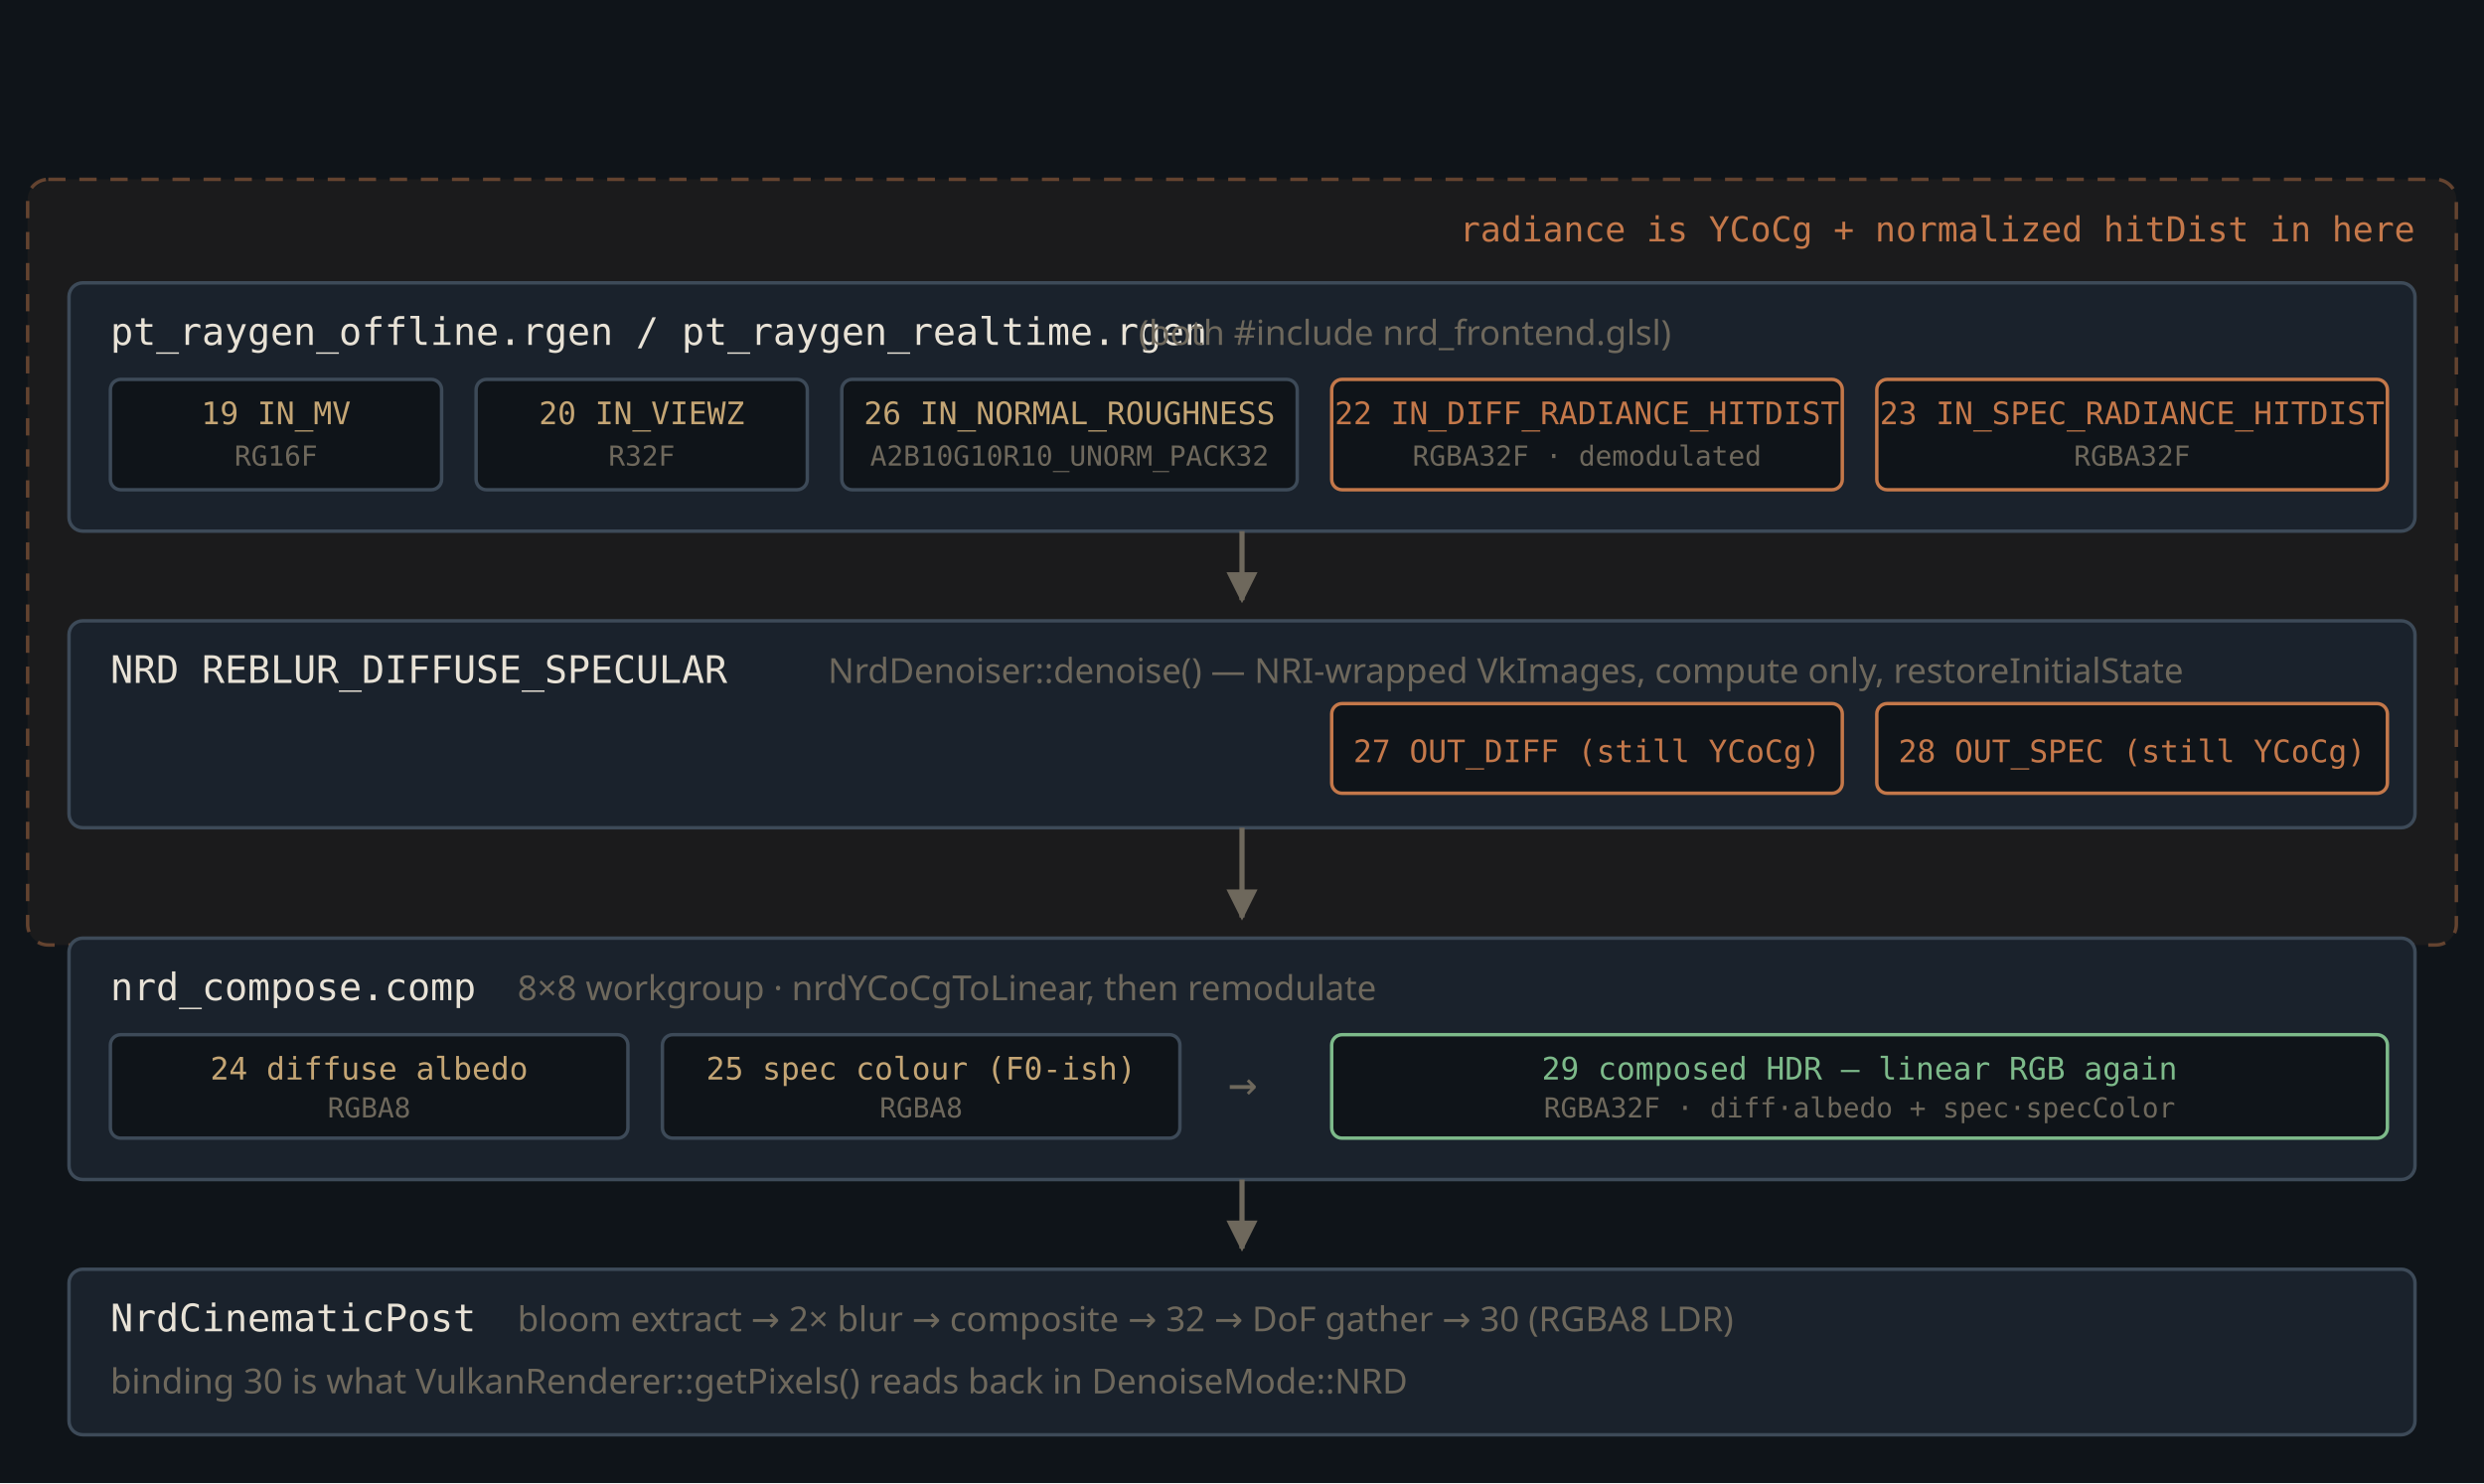
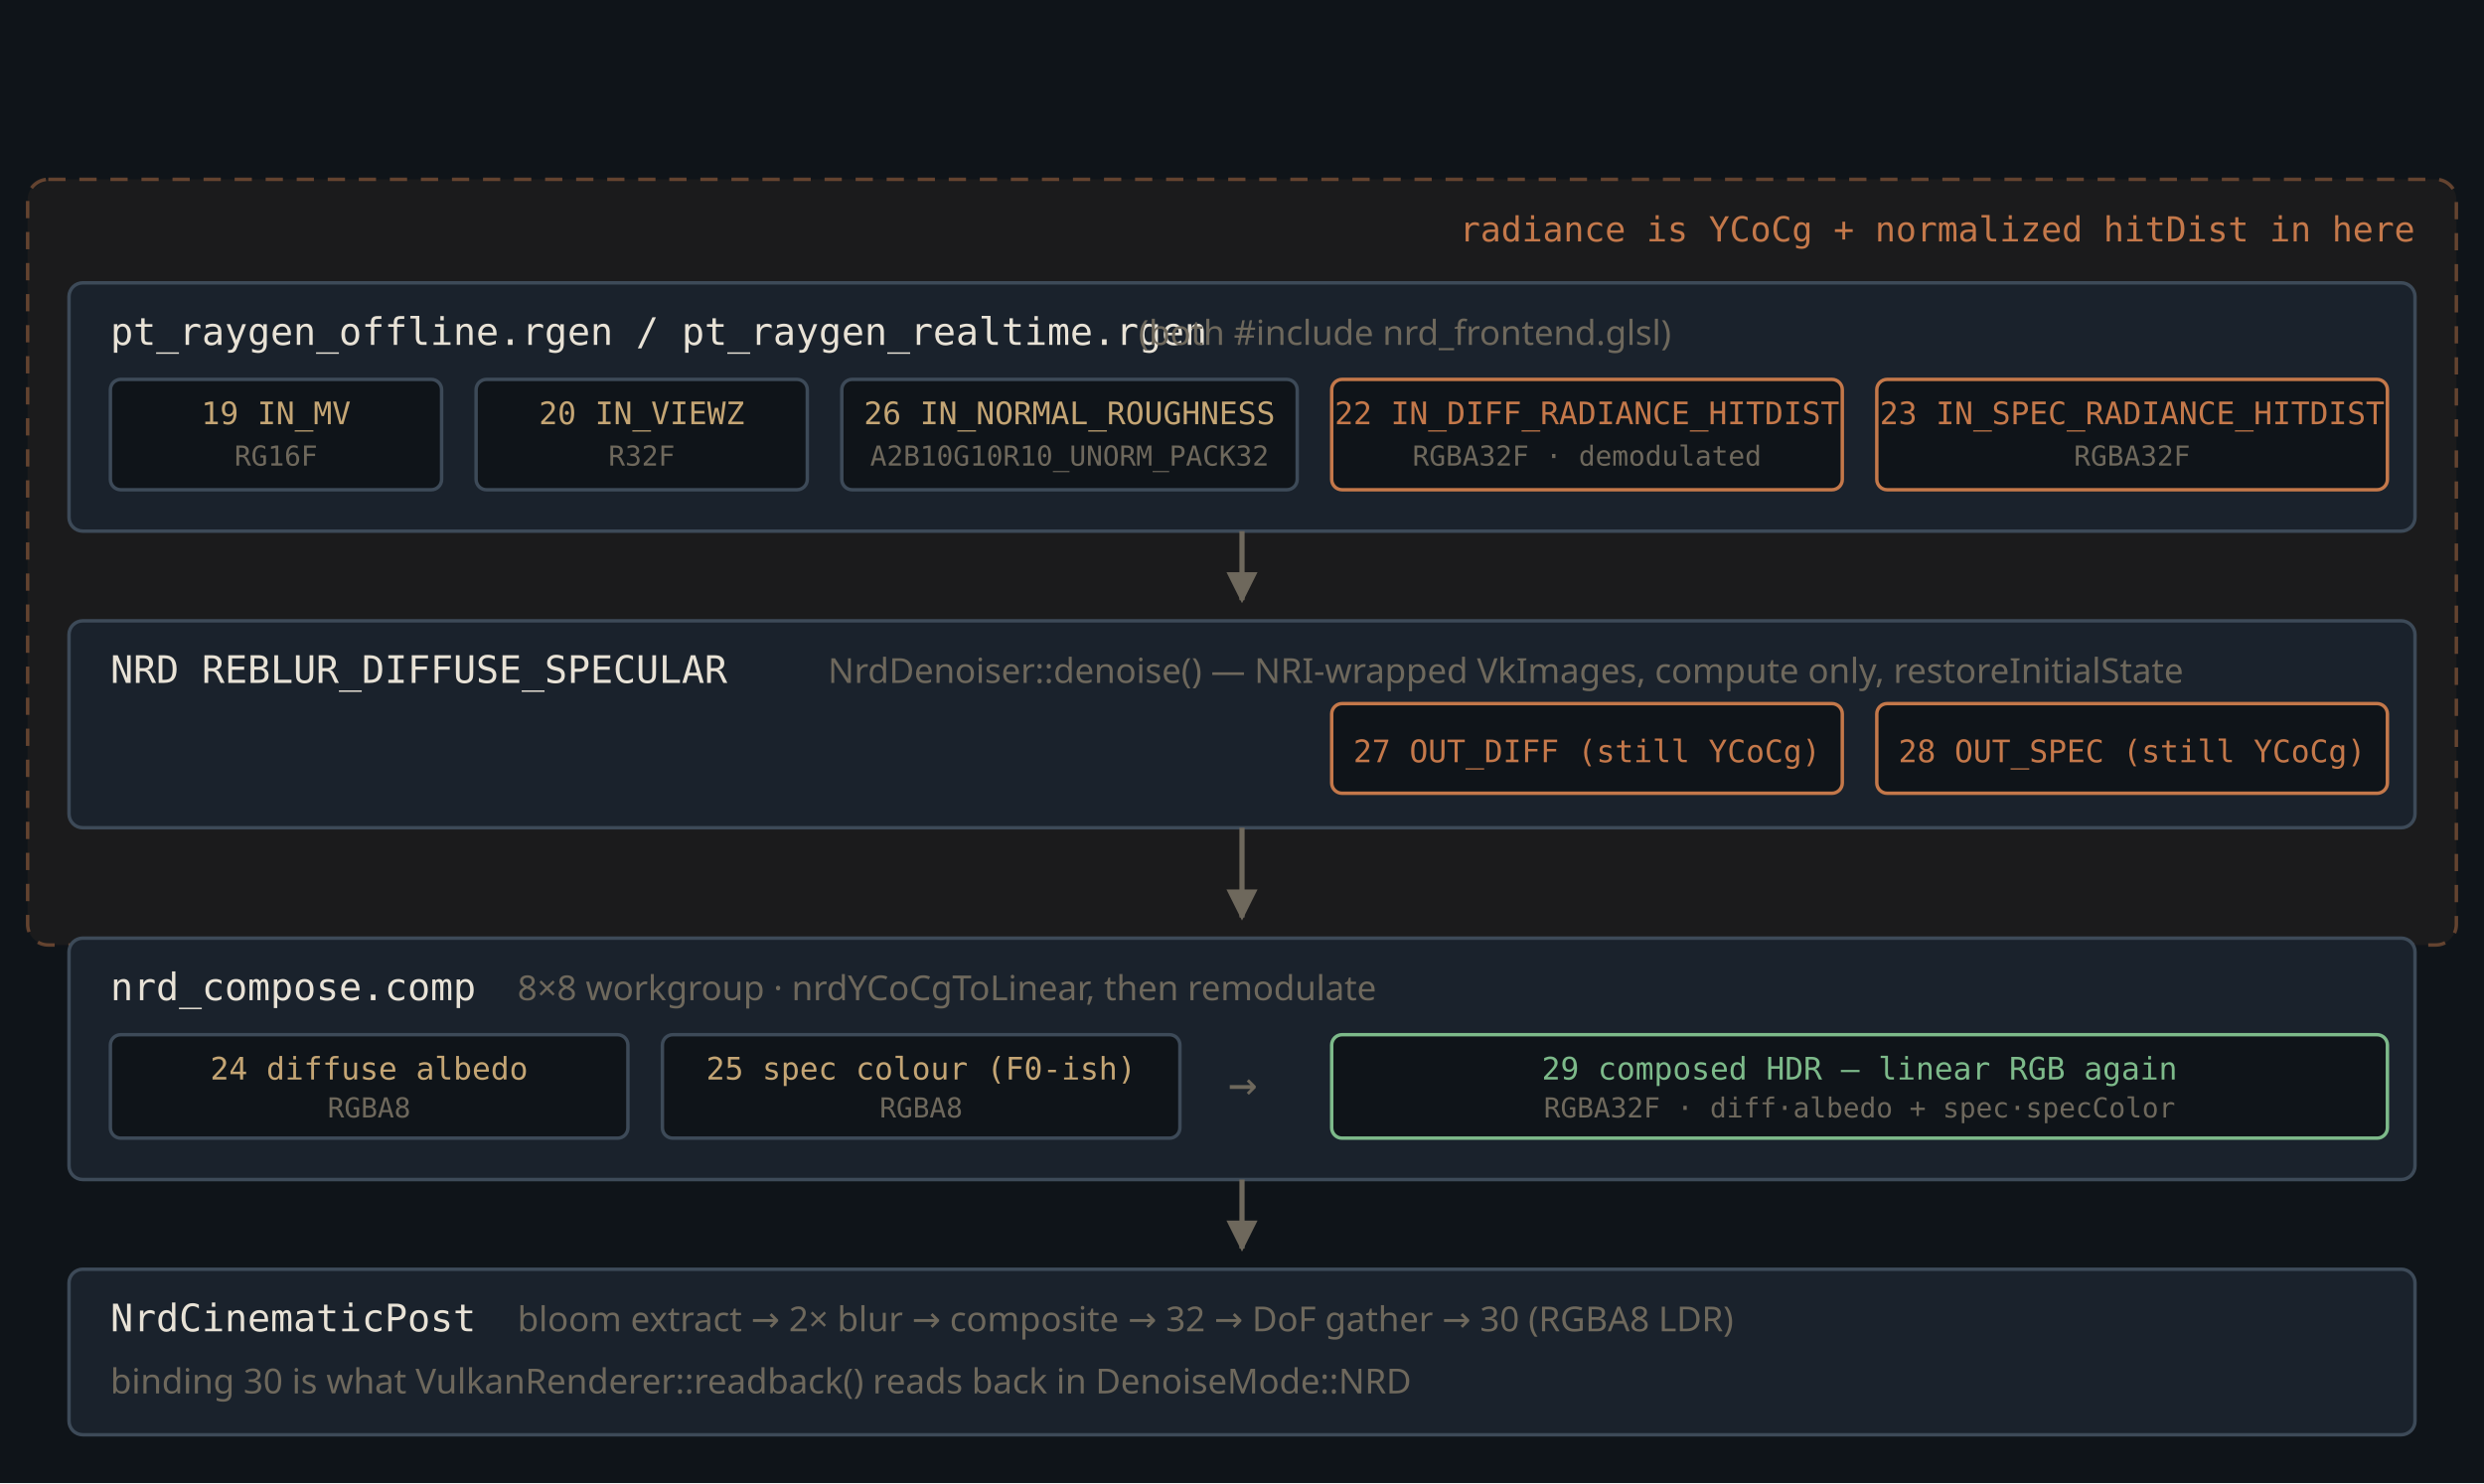
<svg xmlns="http://www.w3.org/2000/svg" viewBox="0 0 720 430" class="unit-diagram" role="img" aria-label="Data flow from raygen AOVs through NRD REBLUR to the compose pass and the cinematic tail, marking the region in which radiance is YCoCg-encoded.">
  <rect x="0" y="0" width="720" height="430" fill="#0f1419" />
  <rect x="8" y="52" width="704" height="222" fill="#c4784a" fill-opacity="0.07" stroke="#c4784a" stroke-opacity="0.45" stroke-dasharray="5 4" rx="6" />
  <text x="700" y="70" text-anchor="end" font-family="IBM Plex Mono,monospace" font-size="10" fill="#c4784a">radiance is YCoCg + normalized hitDist in here</text>
  <rect x="20" y="82" width="680" height="72" fill="#1a222c" stroke="#3d4a58" rx="4" />
  <text x="32" y="100" font-family="IBM Plex Mono,monospace" font-size="11" fill="#e8e2d6">pt_raygen_offline.rgen / pt_raygen_realtime.rgen</text>
  <text x="330" y="100" font-family="DM Sans,sans-serif" font-size="10" fill="#6e685c">(both #include nrd_frontend.glsl)</text>
  <rect x="32" y="110" width="96" height="32" fill="#0f1419" stroke="#3d4a58" rx="3" />
  <text x="80" y="123" text-anchor="middle" font-family="IBM Plex Mono,monospace" font-size="9" fill="#c4a574">19 IN_MV</text>
  <text x="80" y="135" text-anchor="middle" font-family="IBM Plex Mono,monospace" font-size="8" fill="#6e685c">RG16F</text>
  <rect x="138" y="110" width="96" height="32" fill="#0f1419" stroke="#3d4a58" rx="3" />
  <text x="186" y="123" text-anchor="middle" font-family="IBM Plex Mono,monospace" font-size="9" fill="#c4a574">20 IN_VIEWZ</text>
  <text x="186" y="135" text-anchor="middle" font-family="IBM Plex Mono,monospace" font-size="8" fill="#6e685c">R32F</text>
  <rect x="244" y="110" width="132" height="32" fill="#0f1419" stroke="#3d4a58" rx="3" />
  <text x="310" y="123" text-anchor="middle" font-family="IBM Plex Mono,monospace" font-size="9" fill="#c4a574">26 IN_NORMAL_ROUGHNESS</text>
  <text x="310" y="135" text-anchor="middle" font-family="IBM Plex Mono,monospace" font-size="8" fill="#6e685c">A2B10G10R10_UNORM_PACK32</text>
  <rect x="386" y="110" width="148" height="32" fill="#0f1419" stroke="#c4784a" rx="3" />
  <text x="460" y="123" text-anchor="middle" font-family="IBM Plex Mono,monospace" font-size="9" fill="#c4784a">22 IN_DIFF_RADIANCE_HITDIST</text>
  <text x="460" y="135" text-anchor="middle" font-family="IBM Plex Mono,monospace" font-size="8" fill="#6e685c">RGBA32F · demodulated</text>
  <rect x="544" y="110" width="148" height="32" fill="#0f1419" stroke="#c4784a" rx="3" />
  <text x="618" y="123" text-anchor="middle" font-family="IBM Plex Mono,monospace" font-size="9" fill="#c4784a">23 IN_SPEC_RADIANCE_HITDIST</text>
  <text x="618" y="135" text-anchor="middle" font-family="IBM Plex Mono,monospace" font-size="8" fill="#6e685c">RGBA32F</text>
  <path d="M360 154 L360 174" stroke="#6e685c" stroke-width="1.5" marker-end="url(#ar)" />
  <rect x="20" y="180" width="680" height="60" fill="#1a222c" stroke="#3d4a58" rx="4" />
  <text x="32" y="198" font-family="IBM Plex Mono,monospace" font-size="11" fill="#e8e2d6">NRD REBLUR_DIFFUSE_SPECULAR</text>
  <text x="240" y="198" font-family="DM Sans,sans-serif" font-size="10" fill="#6e685c">NrdDenoiser::denoise() — NRI-wrapped VkImages, compute only, restoreInitialState</text>
  <rect x="386" y="204" width="148" height="26" fill="#0f1419" stroke="#c4784a" rx="3" />
  <text x="460" y="221" text-anchor="middle" font-family="IBM Plex Mono,monospace" font-size="9" fill="#c4784a">27 OUT_DIFF (still YCoCg)</text>
  <rect x="544" y="204" width="148" height="26" fill="#0f1419" stroke="#c4784a" rx="3" />
  <text x="618" y="221" text-anchor="middle" font-family="IBM Plex Mono,monospace" font-size="9" fill="#c4784a">28 OUT_SPEC (still YCoCg)</text>
  <path d="M360 240 L360 266" stroke="#6e685c" stroke-width="1.5" marker-end="url(#ar)" />
  <rect x="20" y="272" width="680" height="70" fill="#1a222c" stroke="#3d4a58" rx="4" />
  <text x="32" y="290" font-family="IBM Plex Mono,monospace" font-size="11" fill="#e8e2d6">nrd_compose.comp</text>
  <text x="150" y="290" font-family="DM Sans,sans-serif" font-size="10" fill="#6e685c">8×8 workgroup · nrdYCoCgToLinear, then remodulate</text>
  <rect x="32" y="300" width="150" height="30" fill="#0f1419" stroke="#3d4a58" rx="3" />
  <text x="107" y="313" text-anchor="middle" font-family="IBM Plex Mono,monospace" font-size="9" fill="#c4a574">24 diffuse albedo</text>
  <text x="107" y="324" text-anchor="middle" font-family="IBM Plex Mono,monospace" font-size="8" fill="#6e685c">RGBA8</text>
  <rect x="192" y="300" width="150" height="30" fill="#0f1419" stroke="#3d4a58" rx="3" />
  <text x="267" y="313" text-anchor="middle" font-family="IBM Plex Mono,monospace" font-size="9" fill="#c4a574">25 spec colour (F0-ish)</text>
  <text x="267" y="324" text-anchor="middle" font-family="IBM Plex Mono,monospace" font-size="8" fill="#6e685c">RGBA8</text>
  <text x="356" y="319" font-family="IBM Plex Mono,monospace" font-size="14" fill="#6e685c">→</text>
  <rect x="386" y="300" width="306" height="30" fill="#0f1419" stroke="#7dba8a" rx="3" />
  <text x="539" y="313" text-anchor="middle" font-family="IBM Plex Mono,monospace" font-size="9" fill="#7dba8a">29 composed HDR — linear RGB again</text>
  <text x="539" y="324" text-anchor="middle" font-family="IBM Plex Mono,monospace" font-size="8" fill="#6e685c">RGBA32F · diff·albedo + spec·specColor</text>
  <path d="M360 342 L360 362" stroke="#6e685c" stroke-width="1.5" marker-end="url(#ar)" />
  <rect x="20" y="368" width="680" height="48" fill="#1a222c" stroke="#3d4a58" rx="4" />
  <text x="32" y="386" font-family="IBM Plex Mono,monospace" font-size="11" fill="#e8e2d6">NrdCinematicPost</text>
  <text x="150" y="386" font-family="DM Sans,sans-serif" font-size="10" fill="#6e685c">bloom extract → 2× blur → composite → 32 → DoF gather → 30 (RGBA8 LDR)</text>
-   <text x="32" y="404" font-family="DM Sans,sans-serif" font-size="10" fill="#6e685c">binding 30 is what VulkanRenderer::getPixels() reads back in DenoiseMode::NRD</text>
+   <text x="32" y="404" font-family="DM Sans,sans-serif" font-size="10" fill="#6e685c">binding 30 is what VulkanRenderer::readback() reads back in DenoiseMode::NRD</text>
  <defs>
    <marker id="ar" viewBox="0 0 10 10" refX="9" refY="5" markerWidth="6" markerHeight="6" orient="auto-start-reverse">
      <path d="M 0 0 L 10 5 L 0 10 z" fill="#6e685c" />
    </marker>
  </defs>
</svg>
